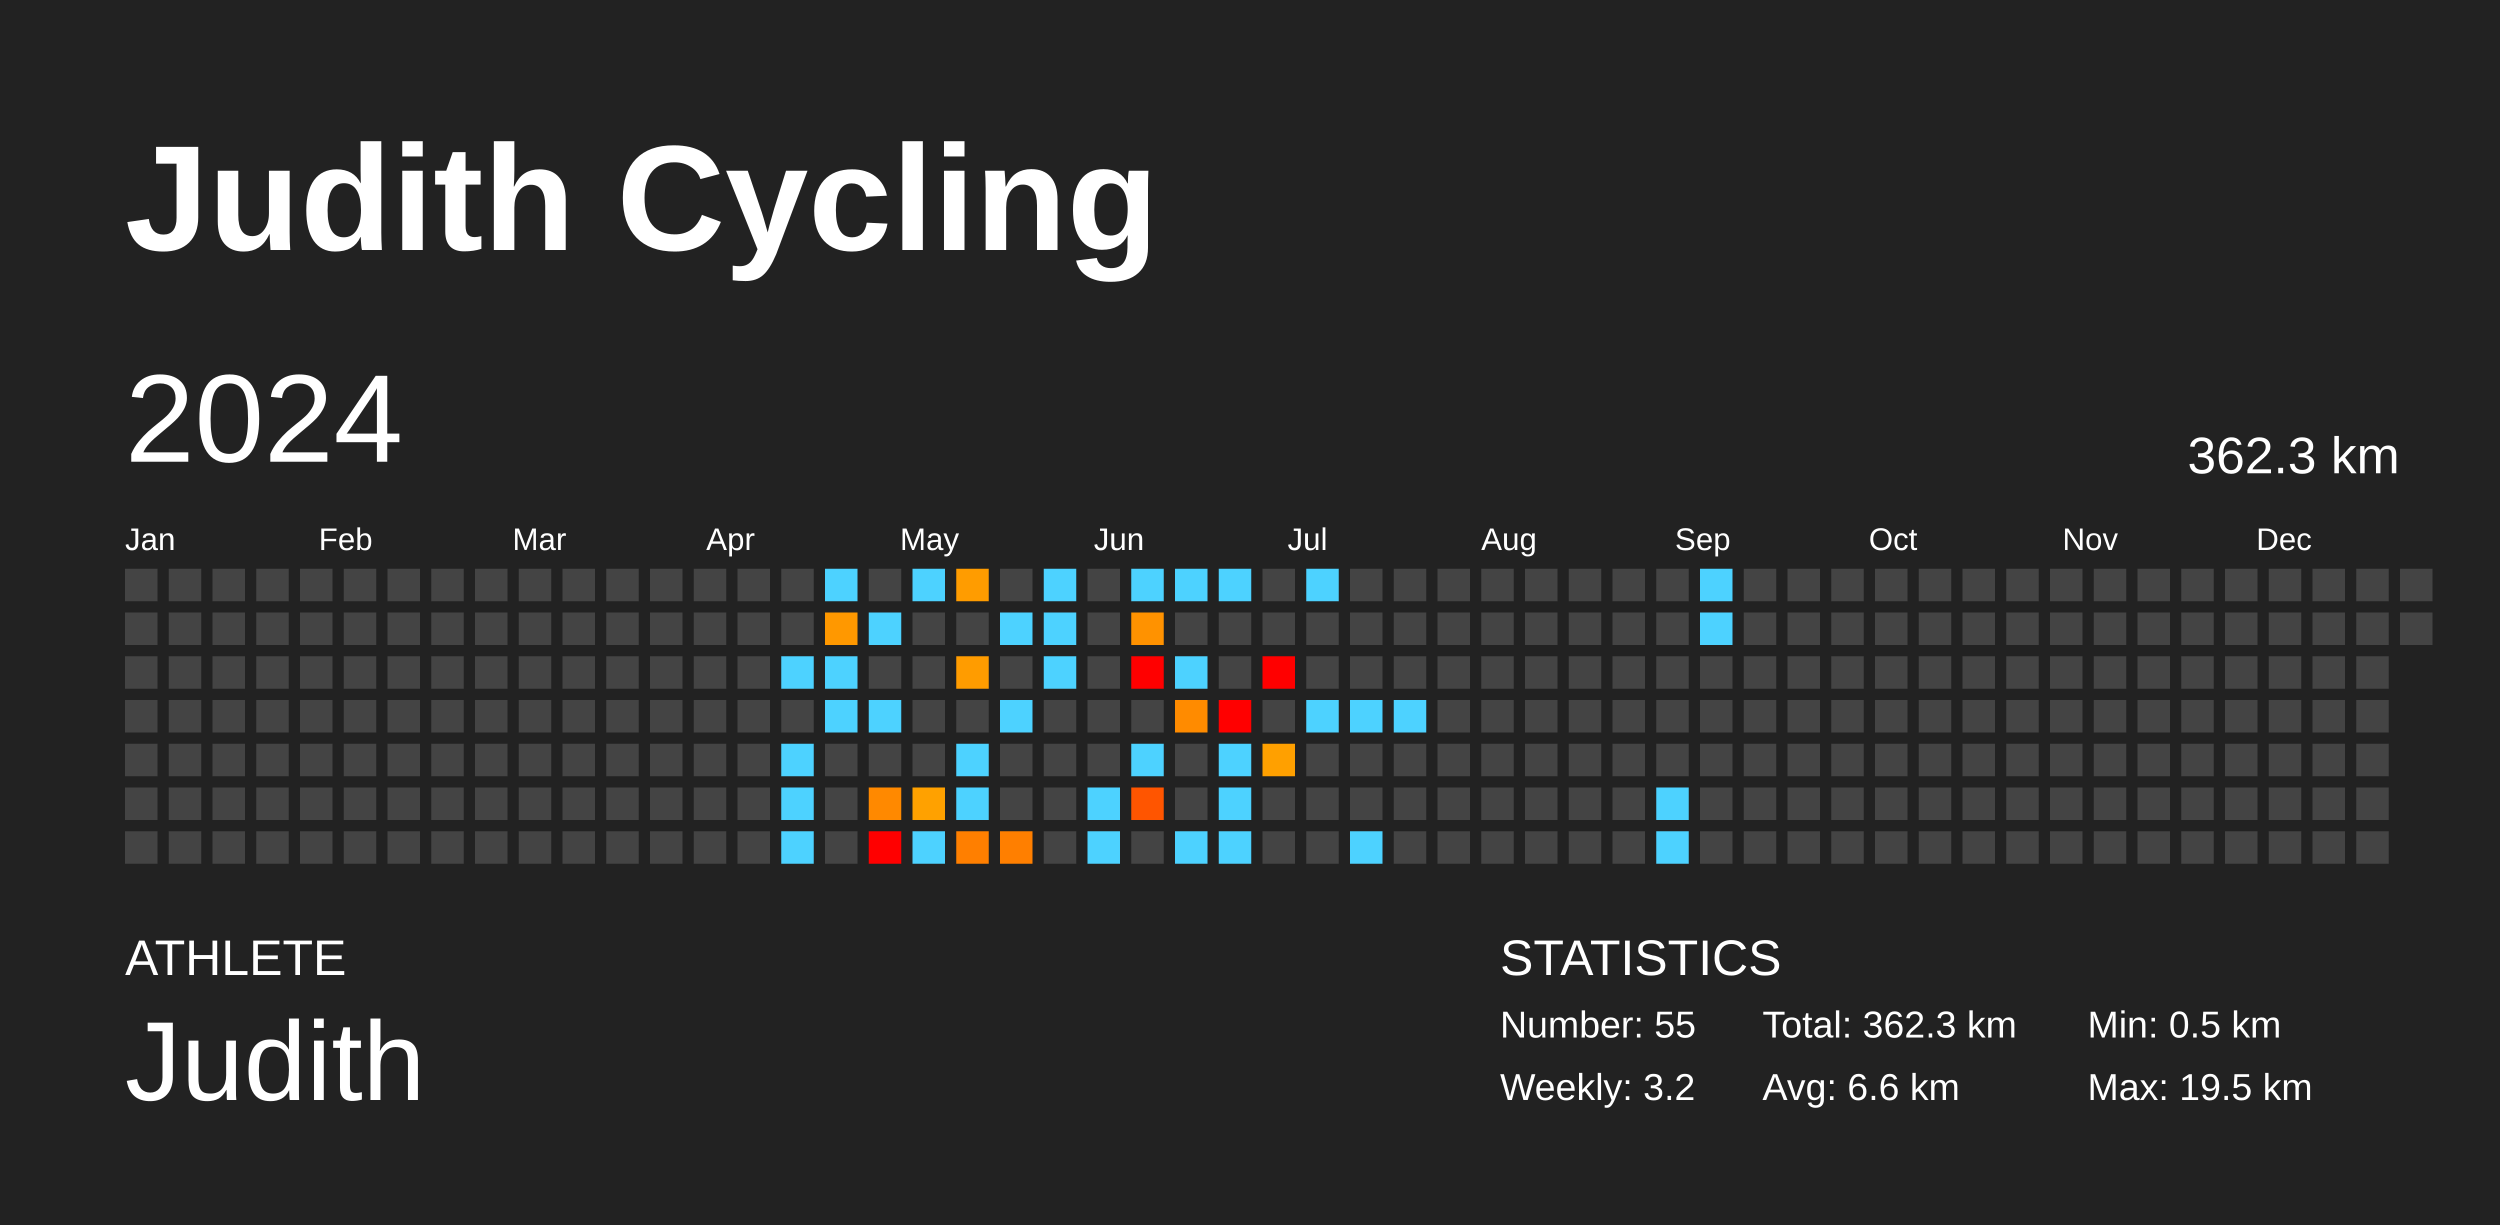
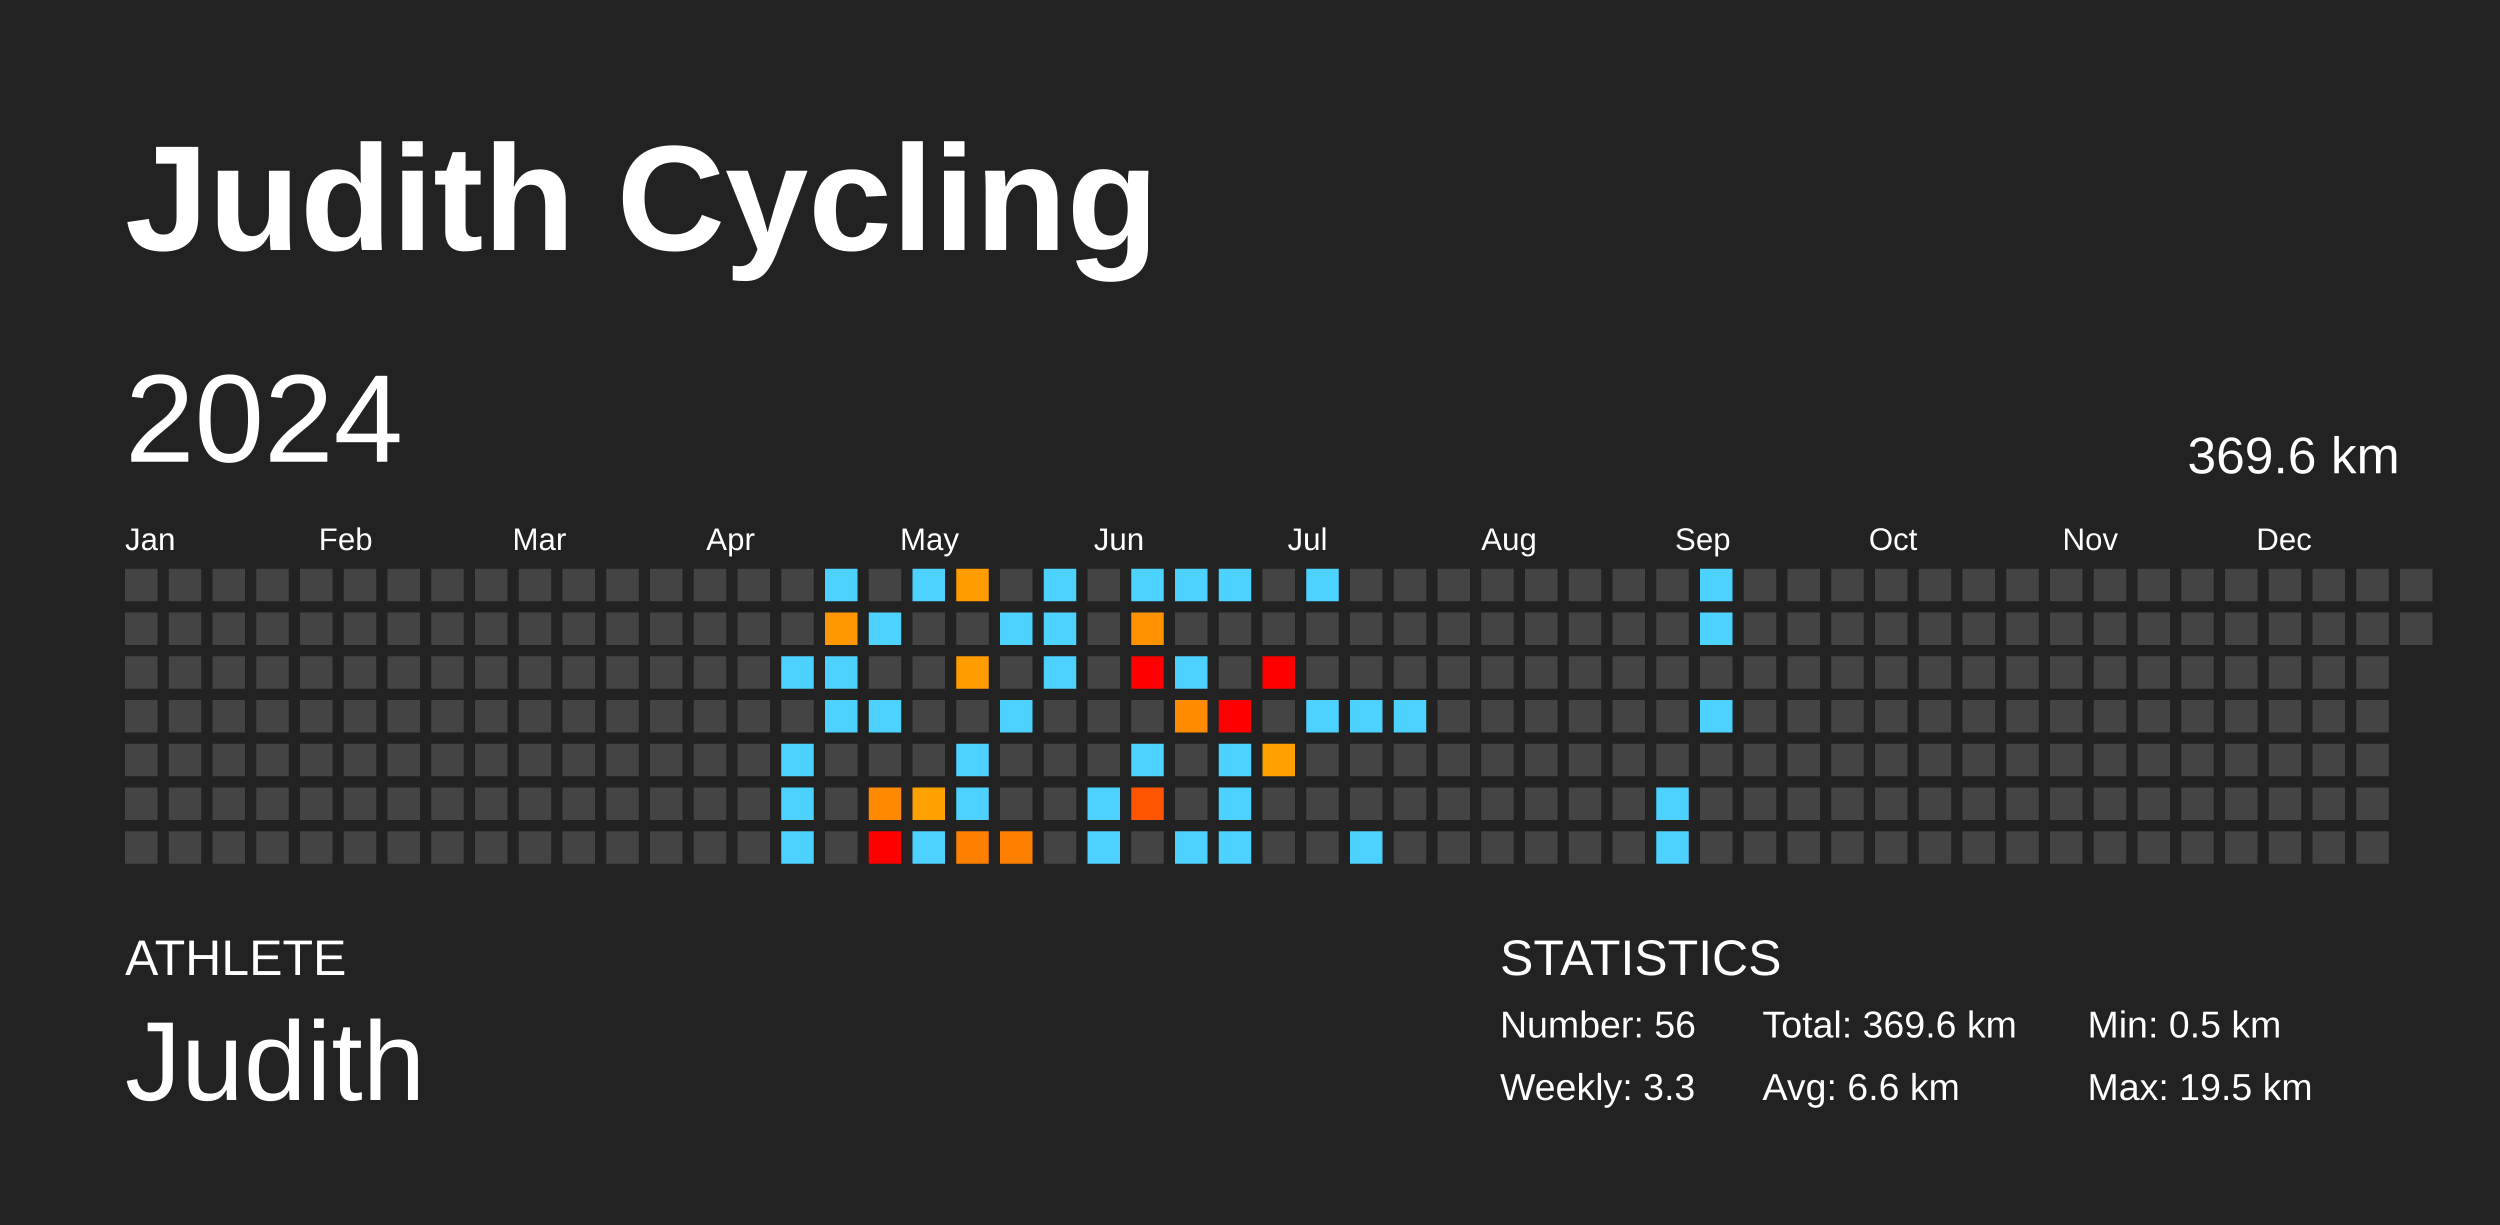
<svg xmlns="http://www.w3.org/2000/svg" baseProfile="full" height="98mm" version="1.1" viewBox="0,0,200,98" width="200mm">
  <defs />
  <rect fill="#222222" height="98" width="200" x="0" y="0" />
  <text fill="#FFFFFF" style="font-size:12px; font-family:Arial; font-weight:bold;" x="10" y="20">Judith Cycling</text>
  <text fill="#FFFFFF" style="font-size:4px; font-family:Arial" x="10" y="78">ATHLETE</text>
  <text fill="#FFFFFF" style="font-size:9px; font-family:Arial" x="10" y="88">Judith</text>
  <text fill="#FFFFFF" style="font-size:4px; font-family:Arial" x="120" y="78">STATISTICS</text>
-   <text fill="#FFFFFF" style="font-size:3px; font-family:Arial" x="120" y="83">Number: 55</text>
-   <text fill="#FFFFFF" style="font-size:3px; font-family:Arial" x="120" y="88">Weekly: 3.2</text>
-   <text fill="#FFFFFF" style="font-size:3px; font-family:Arial" x="141" y="83">Total: 362.3 km</text>
+   <text fill="#FFFFFF" style="font-size:3px; font-family:Arial" x="120" y="83">Number: 56</text>
+   <text fill="#FFFFFF" style="font-size:3px; font-family:Arial" x="120" y="88">Weekly: 3.3</text>
+   <text fill="#FFFFFF" style="font-size:3px; font-family:Arial" x="141" y="83">Total: 369.6 km</text>
  <text fill="#FFFFFF" style="font-size:3px; font-family:Arial" x="141" y="88">Avg: 6.6 km</text>
  <text fill="#FFFFFF" style="font-size:3px; font-family:Arial" x="167" y="83">Min: 0.5 km</text>
  <text fill="#FFFFFF" style="font-size:3px; font-family:Arial" x="167" y="88">Max: 19.5 km</text>
  <text dominant-baseline="hanging" fill="#FFFFFF" style="font-size:10.0px; font-family:Arial;" x="10" y="30">2024</text>
-   <text dominant-baseline="hanging" fill="#FFFFFF" style="font-size:4.125px; font-family:Arial;" x="175" y="35">362.3 km</text>
+   <text dominant-baseline="hanging" fill="#FFFFFF" style="font-size:4.125px; font-family:Arial;" x="175" y="35">369.6 km</text>
  <text fill="#FFFFFF" style="font-size:2.5px; font-family:Arial" x="10.0" y="44">Jan</text>
  <text fill="#FFFFFF" style="font-size:2.5px; font-family:Arial" x="25.5" y="44">Feb</text>
  <text fill="#FFFFFF" style="font-size:2.5px; font-family:Arial" x="41.0" y="44">Mar</text>
  <text fill="#FFFFFF" style="font-size:2.5px; font-family:Arial" x="56.5" y="44">Apr</text>
  <text fill="#FFFFFF" style="font-size:2.5px; font-family:Arial" x="72.0" y="44">May</text>
  <text fill="#FFFFFF" style="font-size:2.5px; font-family:Arial" x="87.5" y="44">Jun</text>
  <text fill="#FFFFFF" style="font-size:2.5px; font-family:Arial" x="103.0" y="44">Jul</text>
  <text fill="#FFFFFF" style="font-size:2.5px; font-family:Arial" x="118.5" y="44">Aug</text>
  <text fill="#FFFFFF" style="font-size:2.5px; font-family:Arial" x="134.0" y="44">Sep</text>
  <text fill="#FFFFFF" style="font-size:2.5px; font-family:Arial" x="149.5" y="44">Oct</text>
  <text fill="#FFFFFF" style="font-size:2.5px; font-family:Arial" x="165.0" y="44">Nov</text>
  <text fill="#FFFFFF" style="font-size:2.5px; font-family:Arial" x="180.5" y="44">Dec</text>
  <rect fill="#444444" height="2.6" width="2.6" x="10.0" y="45.5" />
  <rect fill="#444444" height="2.6" width="2.6" x="10.0" y="49.0" />
  <rect fill="#444444" height="2.6" width="2.6" x="10.0" y="52.5" />
  <rect fill="#444444" height="2.6" width="2.6" x="10.0" y="56.0" />
  <rect fill="#444444" height="2.6" width="2.6" x="10.0" y="59.5" />
  <rect fill="#444444" height="2.6" width="2.6" x="10.0" y="63.0" />
  <rect fill="#444444" height="2.6" width="2.6" x="10.0" y="66.5" />
  <rect fill="#444444" height="2.6" width="2.6" x="13.5" y="45.5" />
  <rect fill="#444444" height="2.6" width="2.6" x="13.5" y="49.0" />
  <rect fill="#444444" height="2.6" width="2.6" x="13.5" y="52.5" />
  <rect fill="#444444" height="2.6" width="2.6" x="13.5" y="56.0" />
  <rect fill="#444444" height="2.6" width="2.6" x="13.5" y="59.5" />
  <rect fill="#444444" height="2.6" width="2.6" x="13.5" y="63.0" />
  <rect fill="#444444" height="2.6" width="2.6" x="13.5" y="66.5" />
  <rect fill="#444444" height="2.6" width="2.6" x="17.0" y="45.5" />
  <rect fill="#444444" height="2.6" width="2.6" x="17.0" y="49.0" />
  <rect fill="#444444" height="2.6" width="2.6" x="17.0" y="52.5" />
  <rect fill="#444444" height="2.6" width="2.6" x="17.0" y="56.0" />
  <rect fill="#444444" height="2.6" width="2.6" x="17.0" y="59.5" />
  <rect fill="#444444" height="2.6" width="2.6" x="17.0" y="63.0" />
  <rect fill="#444444" height="2.6" width="2.6" x="17.0" y="66.5" />
  <rect fill="#444444" height="2.6" width="2.6" x="20.5" y="45.5" />
  <rect fill="#444444" height="2.6" width="2.6" x="20.5" y="49.0" />
  <rect fill="#444444" height="2.6" width="2.6" x="20.5" y="52.5" />
  <rect fill="#444444" height="2.6" width="2.6" x="20.5" y="56.0" />
  <rect fill="#444444" height="2.6" width="2.6" x="20.5" y="59.5" />
  <rect fill="#444444" height="2.6" width="2.6" x="20.5" y="63.0" />
  <rect fill="#444444" height="2.6" width="2.6" x="20.5" y="66.5" />
  <rect fill="#444444" height="2.6" width="2.6" x="24.0" y="45.5" />
  <rect fill="#444444" height="2.6" width="2.6" x="24.0" y="49.0" />
  <rect fill="#444444" height="2.6" width="2.6" x="24.0" y="52.5" />
  <rect fill="#444444" height="2.6" width="2.6" x="24.0" y="56.0" />
  <rect fill="#444444" height="2.6" width="2.6" x="24.0" y="59.5" />
  <rect fill="#444444" height="2.6" width="2.6" x="24.0" y="63.0" />
  <rect fill="#444444" height="2.6" width="2.6" x="24.0" y="66.5" />
  <rect fill="#444444" height="2.6" width="2.6" x="27.5" y="45.5" />
  <rect fill="#444444" height="2.6" width="2.6" x="27.5" y="49.0" />
  <rect fill="#444444" height="2.6" width="2.6" x="27.5" y="52.5" />
  <rect fill="#444444" height="2.6" width="2.6" x="27.5" y="56.0" />
  <rect fill="#444444" height="2.6" width="2.6" x="27.5" y="59.5" />
  <rect fill="#444444" height="2.6" width="2.6" x="27.5" y="63.0" />
  <rect fill="#444444" height="2.6" width="2.6" x="27.5" y="66.5" />
  <rect fill="#444444" height="2.6" width="2.6" x="31.0" y="45.5" />
  <rect fill="#444444" height="2.6" width="2.6" x="31.0" y="49.0" />
  <rect fill="#444444" height="2.6" width="2.6" x="31.0" y="52.5" />
  <rect fill="#444444" height="2.6" width="2.6" x="31.0" y="56.0" />
  <rect fill="#444444" height="2.6" width="2.6" x="31.0" y="59.5" />
  <rect fill="#444444" height="2.6" width="2.6" x="31.0" y="63.0" />
  <rect fill="#444444" height="2.6" width="2.6" x="31.0" y="66.5" />
  <rect fill="#444444" height="2.6" width="2.6" x="34.5" y="45.5" />
  <rect fill="#444444" height="2.6" width="2.6" x="34.5" y="49.0" />
  <rect fill="#444444" height="2.6" width="2.6" x="34.5" y="52.5" />
  <rect fill="#444444" height="2.6" width="2.6" x="34.5" y="56.0" />
  <rect fill="#444444" height="2.6" width="2.6" x="34.5" y="59.5" />
  <rect fill="#444444" height="2.6" width="2.6" x="34.5" y="63.0" />
  <rect fill="#444444" height="2.6" width="2.6" x="34.5" y="66.5" />
  <rect fill="#444444" height="2.6" width="2.6" x="38.0" y="45.5" />
  <rect fill="#444444" height="2.6" width="2.6" x="38.0" y="49.0" />
  <rect fill="#444444" height="2.6" width="2.6" x="38.0" y="52.5" />
  <rect fill="#444444" height="2.6" width="2.6" x="38.0" y="56.0" />
  <rect fill="#444444" height="2.6" width="2.6" x="38.0" y="59.5" />
  <rect fill="#444444" height="2.6" width="2.6" x="38.0" y="63.0" />
  <rect fill="#444444" height="2.6" width="2.6" x="38.0" y="66.5" />
  <rect fill="#444444" height="2.6" width="2.6" x="41.5" y="45.5" />
  <rect fill="#444444" height="2.6" width="2.6" x="41.5" y="49.0" />
  <rect fill="#444444" height="2.6" width="2.6" x="41.5" y="52.5" />
  <rect fill="#444444" height="2.6" width="2.6" x="41.5" y="56.0" />
  <rect fill="#444444" height="2.6" width="2.6" x="41.5" y="59.5" />
  <rect fill="#444444" height="2.6" width="2.6" x="41.5" y="63.0" />
  <rect fill="#444444" height="2.6" width="2.6" x="41.5" y="66.5" />
  <rect fill="#444444" height="2.6" width="2.6" x="45.0" y="45.5" />
  <rect fill="#444444" height="2.6" width="2.6" x="45.0" y="49.0" />
  <rect fill="#444444" height="2.6" width="2.6" x="45.0" y="52.5" />
  <rect fill="#444444" height="2.6" width="2.6" x="45.0" y="56.0" />
  <rect fill="#444444" height="2.6" width="2.6" x="45.0" y="59.5" />
  <rect fill="#444444" height="2.6" width="2.6" x="45.0" y="63.0" />
  <rect fill="#444444" height="2.6" width="2.6" x="45.0" y="66.5" />
  <rect fill="#444444" height="2.6" width="2.6" x="48.5" y="45.5" />
  <rect fill="#444444" height="2.6" width="2.6" x="48.5" y="49.0" />
  <rect fill="#444444" height="2.6" width="2.6" x="48.5" y="52.5" />
  <rect fill="#444444" height="2.6" width="2.6" x="48.5" y="56.0" />
  <rect fill="#444444" height="2.6" width="2.6" x="48.5" y="59.5" />
  <rect fill="#444444" height="2.6" width="2.6" x="48.5" y="63.0" />
  <rect fill="#444444" height="2.6" width="2.6" x="48.5" y="66.5" />
  <rect fill="#444444" height="2.6" width="2.6" x="52.0" y="45.5" />
  <rect fill="#444444" height="2.6" width="2.6" x="52.0" y="49.0" />
  <rect fill="#444444" height="2.6" width="2.6" x="52.0" y="52.5" />
  <rect fill="#444444" height="2.6" width="2.6" x="52.0" y="56.0" />
  <rect fill="#444444" height="2.6" width="2.6" x="52.0" y="59.5" />
  <rect fill="#444444" height="2.6" width="2.6" x="52.0" y="63.0" />
  <rect fill="#444444" height="2.6" width="2.6" x="52.0" y="66.5" />
  <rect fill="#444444" height="2.6" width="2.6" x="55.5" y="45.5" />
  <rect fill="#444444" height="2.6" width="2.6" x="55.5" y="49.0" />
  <rect fill="#444444" height="2.6" width="2.6" x="55.5" y="52.5" />
  <rect fill="#444444" height="2.6" width="2.6" x="55.5" y="56.0" />
  <rect fill="#444444" height="2.6" width="2.6" x="55.5" y="59.5" />
  <rect fill="#444444" height="2.6" width="2.6" x="55.5" y="63.0" />
  <rect fill="#444444" height="2.6" width="2.6" x="55.5" y="66.5" />
  <rect fill="#444444" height="2.6" width="2.6" x="59.0" y="45.5" />
  <rect fill="#444444" height="2.6" width="2.6" x="59.0" y="49.0" />
  <rect fill="#444444" height="2.6" width="2.6" x="59.0" y="52.5" />
  <rect fill="#444444" height="2.6" width="2.6" x="59.0" y="56.0" />
  <rect fill="#444444" height="2.6" width="2.6" x="59.0" y="59.5" />
  <rect fill="#444444" height="2.6" width="2.6" x="59.0" y="63.0" />
  <rect fill="#444444" height="2.6" width="2.6" x="59.0" y="66.5" />
  <rect fill="#444444" height="2.6" width="2.6" x="62.5" y="45.5" />
  <rect fill="#444444" height="2.6" width="2.6" x="62.5" y="49.0" />
  <rect fill="#4dd2ff" height="2.6" width="2.6" x="62.5" y="52.5" />
  <rect fill="#444444" height="2.6" width="2.6" x="62.5" y="56.0" />
  <rect fill="#4dd2ff" height="2.6" width="2.6" x="62.5" y="59.5" />
  <rect fill="#4dd2ff" height="2.6" width="2.6" x="62.5" y="63.0" />
  <rect fill="#4dd2ff" height="2.6" width="2.6" x="62.5" y="66.5" />
  <rect fill="#4dd2ff" height="2.6" width="2.6" x="66.0" y="45.5" />
  <rect fill="#ff9800" height="2.6" width="2.6" x="66.0" y="49.0" />
  <rect fill="#4dd2ff" height="2.6" width="2.6" x="66.0" y="52.5" />
  <rect fill="#4dd2ff" height="2.6" width="2.6" x="66.0" y="56.0" />
  <rect fill="#444444" height="2.6" width="2.6" x="66.0" y="59.5" />
  <rect fill="#444444" height="2.6" width="2.6" x="66.0" y="63.0" />
  <rect fill="#444444" height="2.6" width="2.6" x="66.0" y="66.5" />
  <rect fill="#444444" height="2.6" width="2.6" x="69.5" y="45.5" />
  <rect fill="#4dd2ff" height="2.6" width="2.6" x="69.5" y="49.0" />
  <rect fill="#444444" height="2.6" width="2.6" x="69.5" y="52.5" />
  <rect fill="#4dd2ff" height="2.6" width="2.6" x="69.5" y="56.0" />
  <rect fill="#444444" height="2.6" width="2.6" x="69.5" y="59.5" />
  <rect fill="#ff8900" height="2.6" width="2.6" x="69.5" y="63.0" />
  <rect fill="red" height="2.6" width="2.6" x="69.5" y="66.5" />
  <rect fill="#4dd2ff" height="2.6" width="2.6" x="73.0" y="45.5" />
  <rect fill="#444444" height="2.6" width="2.6" x="73.0" y="49.0" />
  <rect fill="#444444" height="2.6" width="2.6" x="73.0" y="52.5" />
  <rect fill="#444444" height="2.6" width="2.6" x="73.0" y="56.0" />
  <rect fill="#444444" height="2.6" width="2.6" x="73.0" y="59.5" />
  <rect fill="#ffa100" height="2.6" width="2.6" x="73.0" y="63.0" />
  <rect fill="#4dd2ff" height="2.6" width="2.6" x="73.0" y="66.5" />
  <rect fill="#ff9c00" height="2.6" width="2.6" x="76.5" y="45.5" />
  <rect fill="#444444" height="2.6" width="2.6" x="76.5" y="49.0" />
  <rect fill="#ff9c00" height="2.6" width="2.6" x="76.5" y="52.5" />
  <rect fill="#444444" height="2.6" width="2.6" x="76.5" y="56.0" />
  <rect fill="#4dd2ff" height="2.6" width="2.6" x="76.5" y="59.5" />
  <rect fill="#4dd2ff" height="2.6" width="2.6" x="76.5" y="63.0" />
  <rect fill="#ff7f00" height="2.6" width="2.6" x="76.5" y="66.5" />
  <rect fill="#444444" height="2.6" width="2.6" x="80.0" y="45.5" />
  <rect fill="#4dd2ff" height="2.6" width="2.6" x="80.0" y="49.0" />
  <rect fill="#444444" height="2.6" width="2.6" x="80.0" y="52.5" />
  <rect fill="#4dd2ff" height="2.6" width="2.6" x="80.0" y="56.0" />
  <rect fill="#444444" height="2.6" width="2.6" x="80.0" y="59.5" />
  <rect fill="#444444" height="2.6" width="2.6" x="80.0" y="63.0" />
  <rect fill="#ff7f00" height="2.6" width="2.6" x="80.0" y="66.5" />
  <rect fill="#4dd2ff" height="2.6" width="2.6" x="83.5" y="45.5" />
  <rect fill="#4dd2ff" height="2.6" width="2.6" x="83.5" y="49.0" />
  <rect fill="#4dd2ff" height="2.6" width="2.6" x="83.5" y="52.5" />
  <rect fill="#444444" height="2.6" width="2.6" x="83.5" y="56.0" />
  <rect fill="#444444" height="2.6" width="2.6" x="83.5" y="59.5" />
  <rect fill="#444444" height="2.6" width="2.6" x="83.5" y="63.0" />
  <rect fill="#444444" height="2.6" width="2.6" x="83.5" y="66.5" />
  <rect fill="#444444" height="2.6" width="2.6" x="87.0" y="45.5" />
  <rect fill="#444444" height="2.6" width="2.6" x="87.0" y="49.0" />
  <rect fill="#444444" height="2.6" width="2.6" x="87.0" y="52.5" />
  <rect fill="#444444" height="2.6" width="2.6" x="87.0" y="56.0" />
  <rect fill="#444444" height="2.6" width="2.6" x="87.0" y="59.5" />
  <rect fill="#4dd2ff" height="2.6" width="2.6" x="87.0" y="63.0" />
  <rect fill="#4dd2ff" height="2.6" width="2.6" x="87.0" y="66.5" />
  <rect fill="#4dd2ff" height="2.6" width="2.6" x="90.5" y="45.5" />
  <rect fill="#ff9200" height="2.6" width="2.6" x="90.5" y="49.0" />
  <rect fill="red" height="2.6" width="2.6" x="90.5" y="52.5" />
  <rect fill="#444444" height="2.6" width="2.6" x="90.5" y="56.0" />
  <rect fill="#4dd2ff" height="2.6" width="2.6" x="90.5" y="59.5" />
  <rect fill="#ff5500" height="2.6" width="2.6" x="90.5" y="63.0" />
  <rect fill="#444444" height="2.6" width="2.6" x="90.5" y="66.5" />
  <rect fill="#4dd2ff" height="2.6" width="2.6" x="94.0" y="45.5" />
  <rect fill="#444444" height="2.6" width="2.6" x="94.0" y="49.0" />
  <rect fill="#4dd2ff" height="2.6" width="2.6" x="94.0" y="52.5" />
  <rect fill="#ff8b00" height="2.6" width="2.6" x="94.0" y="56.0" />
  <rect fill="#444444" height="2.6" width="2.6" x="94.0" y="59.5" />
  <rect fill="#444444" height="2.6" width="2.6" x="94.0" y="63.0" />
  <rect fill="#4dd2ff" height="2.6" width="2.6" x="94.0" y="66.5" />
  <rect fill="#4dd2ff" height="2.6" width="2.6" x="97.5" y="45.5" />
  <rect fill="#444444" height="2.6" width="2.6" x="97.5" y="49.0" />
  <rect fill="#444444" height="2.6" width="2.6" x="97.5" y="52.5" />
  <rect fill="red" height="2.6" width="2.6" x="97.5" y="56.0" />
  <rect fill="#4dd2ff" height="2.6" width="2.6" x="97.5" y="59.5" />
  <rect fill="#4dd2ff" height="2.6" width="2.6" x="97.5" y="63.0" />
  <rect fill="#4dd2ff" height="2.6" width="2.6" x="97.5" y="66.5" />
  <rect fill="#444444" height="2.6" width="2.6" x="101.0" y="45.5" />
  <rect fill="#444444" height="2.6" width="2.6" x="101.0" y="49.0" />
  <rect fill="red" height="2.6" width="2.6" x="101.0" y="52.5" />
  <rect fill="#444444" height="2.6" width="2.6" x="101.0" y="56.0" />
  <rect fill="#ffa000" height="2.6" width="2.6" x="101.0" y="59.5" />
  <rect fill="#444444" height="2.6" width="2.6" x="101.0" y="63.0" />
  <rect fill="#444444" height="2.6" width="2.6" x="101.0" y="66.5" />
  <rect fill="#4dd2ff" height="2.6" width="2.6" x="104.5" y="45.5" />
  <rect fill="#444444" height="2.6" width="2.6" x="104.5" y="49.0" />
  <rect fill="#444444" height="2.6" width="2.6" x="104.5" y="52.5" />
  <rect fill="#4dd2ff" height="2.6" width="2.6" x="104.5" y="56.0" />
  <rect fill="#444444" height="2.6" width="2.6" x="104.5" y="59.5" />
  <rect fill="#444444" height="2.6" width="2.6" x="104.5" y="63.0" />
  <rect fill="#444444" height="2.6" width="2.6" x="104.5" y="66.5" />
  <rect fill="#444444" height="2.6" width="2.6" x="108.0" y="45.5" />
  <rect fill="#444444" height="2.6" width="2.6" x="108.0" y="49.0" />
  <rect fill="#444444" height="2.6" width="2.6" x="108.0" y="52.5" />
  <rect fill="#4dd2ff" height="2.6" width="2.6" x="108.0" y="56.0" />
  <rect fill="#444444" height="2.6" width="2.6" x="108.0" y="59.5" />
  <rect fill="#444444" height="2.6" width="2.6" x="108.0" y="63.0" />
  <rect fill="#4dd2ff" height="2.6" width="2.6" x="108.0" y="66.5" />
  <rect fill="#444444" height="2.6" width="2.6" x="111.5" y="45.5" />
  <rect fill="#444444" height="2.6" width="2.6" x="111.5" y="49.0" />
  <rect fill="#444444" height="2.6" width="2.6" x="111.5" y="52.5" />
  <rect fill="#4dd2ff" height="2.6" width="2.6" x="111.5" y="56.0" />
  <rect fill="#444444" height="2.6" width="2.6" x="111.5" y="59.5" />
  <rect fill="#444444" height="2.6" width="2.6" x="111.5" y="63.0" />
  <rect fill="#444444" height="2.6" width="2.6" x="111.5" y="66.5" />
  <rect fill="#444444" height="2.6" width="2.6" x="115.0" y="45.5" />
  <rect fill="#444444" height="2.6" width="2.6" x="115.0" y="49.0" />
  <rect fill="#444444" height="2.6" width="2.6" x="115.0" y="52.5" />
  <rect fill="#444444" height="2.6" width="2.6" x="115.0" y="56.0" />
  <rect fill="#444444" height="2.6" width="2.6" x="115.0" y="59.5" />
  <rect fill="#444444" height="2.6" width="2.6" x="115.0" y="63.0" />
  <rect fill="#444444" height="2.6" width="2.6" x="115.0" y="66.5" />
  <rect fill="#444444" height="2.6" width="2.6" x="118.5" y="45.5" />
  <rect fill="#444444" height="2.6" width="2.6" x="118.5" y="49.0" />
  <rect fill="#444444" height="2.6" width="2.6" x="118.5" y="52.5" />
  <rect fill="#444444" height="2.6" width="2.6" x="118.5" y="56.0" />
  <rect fill="#444444" height="2.6" width="2.6" x="118.5" y="59.5" />
  <rect fill="#444444" height="2.6" width="2.6" x="118.5" y="63.0" />
  <rect fill="#444444" height="2.6" width="2.6" x="118.5" y="66.5" />
  <rect fill="#444444" height="2.6" width="2.6" x="122.0" y="45.5" />
  <rect fill="#444444" height="2.6" width="2.6" x="122.0" y="49.0" />
  <rect fill="#444444" height="2.6" width="2.6" x="122.0" y="52.5" />
  <rect fill="#444444" height="2.6" width="2.6" x="122.0" y="56.0" />
  <rect fill="#444444" height="2.6" width="2.6" x="122.0" y="59.5" />
  <rect fill="#444444" height="2.6" width="2.6" x="122.0" y="63.0" />
  <rect fill="#444444" height="2.6" width="2.6" x="122.0" y="66.5" />
  <rect fill="#444444" height="2.6" width="2.6" x="125.5" y="45.5" />
  <rect fill="#444444" height="2.6" width="2.6" x="125.5" y="49.0" />
  <rect fill="#444444" height="2.6" width="2.6" x="125.5" y="52.5" />
  <rect fill="#444444" height="2.6" width="2.6" x="125.5" y="56.0" />
  <rect fill="#444444" height="2.6" width="2.6" x="125.5" y="59.5" />
  <rect fill="#444444" height="2.6" width="2.6" x="125.5" y="63.0" />
  <rect fill="#444444" height="2.6" width="2.6" x="125.5" y="66.5" />
  <rect fill="#444444" height="2.6" width="2.6" x="129.0" y="45.5" />
  <rect fill="#444444" height="2.6" width="2.6" x="129.0" y="49.0" />
  <rect fill="#444444" height="2.6" width="2.6" x="129.0" y="52.5" />
  <rect fill="#444444" height="2.6" width="2.6" x="129.0" y="56.0" />
  <rect fill="#444444" height="2.6" width="2.6" x="129.0" y="59.5" />
  <rect fill="#444444" height="2.6" width="2.6" x="129.0" y="63.0" />
  <rect fill="#444444" height="2.6" width="2.6" x="129.0" y="66.5" />
  <rect fill="#444444" height="2.6" width="2.6" x="132.5" y="45.5" />
  <rect fill="#444444" height="2.6" width="2.6" x="132.5" y="49.0" />
  <rect fill="#444444" height="2.6" width="2.6" x="132.5" y="52.5" />
  <rect fill="#444444" height="2.6" width="2.6" x="132.5" y="56.0" />
  <rect fill="#444444" height="2.6" width="2.6" x="132.5" y="59.5" />
  <rect fill="#4dd2ff" height="2.6" width="2.6" x="132.5" y="63.0" />
  <rect fill="#4dd2ff" height="2.6" width="2.6" x="132.5" y="66.5" />
  <rect fill="#4dd2ff" height="2.6" width="2.6" x="136.0" y="45.5" />
  <rect fill="#4dd2ff" height="2.6" width="2.6" x="136.0" y="49.0" />
  <rect fill="#444444" height="2.6" width="2.6" x="136.0" y="52.5" />
-   <rect fill="#444444" height="2.6" width="2.6" x="136.0" y="56.0" />
+   <rect fill="#4dd2ff" height="2.6" width="2.6" x="136.0" y="56.0" />
  <rect fill="#444444" height="2.6" width="2.6" x="136.0" y="59.5" />
  <rect fill="#444444" height="2.6" width="2.6" x="136.0" y="63.0" />
  <rect fill="#444444" height="2.6" width="2.6" x="136.0" y="66.5" />
  <rect fill="#444444" height="2.6" width="2.6" x="139.5" y="45.5" />
  <rect fill="#444444" height="2.6" width="2.6" x="139.5" y="49.0" />
  <rect fill="#444444" height="2.6" width="2.6" x="139.5" y="52.5" />
  <rect fill="#444444" height="2.6" width="2.6" x="139.5" y="56.0" />
  <rect fill="#444444" height="2.6" width="2.6" x="139.5" y="59.5" />
  <rect fill="#444444" height="2.6" width="2.6" x="139.5" y="63.0" />
  <rect fill="#444444" height="2.6" width="2.6" x="139.5" y="66.5" />
  <rect fill="#444444" height="2.6" width="2.6" x="143.0" y="45.5" />
  <rect fill="#444444" height="2.6" width="2.6" x="143.0" y="49.0" />
  <rect fill="#444444" height="2.6" width="2.6" x="143.0" y="52.5" />
  <rect fill="#444444" height="2.6" width="2.6" x="143.0" y="56.0" />
  <rect fill="#444444" height="2.6" width="2.6" x="143.0" y="59.5" />
  <rect fill="#444444" height="2.6" width="2.6" x="143.0" y="63.0" />
  <rect fill="#444444" height="2.6" width="2.6" x="143.0" y="66.5" />
  <rect fill="#444444" height="2.6" width="2.6" x="146.5" y="45.5" />
  <rect fill="#444444" height="2.6" width="2.6" x="146.5" y="49.0" />
  <rect fill="#444444" height="2.6" width="2.6" x="146.5" y="52.5" />
  <rect fill="#444444" height="2.6" width="2.6" x="146.5" y="56.0" />
  <rect fill="#444444" height="2.6" width="2.6" x="146.5" y="59.5" />
  <rect fill="#444444" height="2.6" width="2.6" x="146.5" y="63.0" />
  <rect fill="#444444" height="2.6" width="2.6" x="146.5" y="66.5" />
  <rect fill="#444444" height="2.6" width="2.6" x="150.0" y="45.5" />
  <rect fill="#444444" height="2.6" width="2.6" x="150.0" y="49.0" />
  <rect fill="#444444" height="2.6" width="2.6" x="150.0" y="52.5" />
  <rect fill="#444444" height="2.6" width="2.6" x="150.0" y="56.0" />
  <rect fill="#444444" height="2.6" width="2.6" x="150.0" y="59.5" />
  <rect fill="#444444" height="2.6" width="2.6" x="150.0" y="63.0" />
  <rect fill="#444444" height="2.6" width="2.6" x="150.0" y="66.5" />
  <rect fill="#444444" height="2.6" width="2.6" x="153.5" y="45.5" />
  <rect fill="#444444" height="2.6" width="2.6" x="153.5" y="49.0" />
  <rect fill="#444444" height="2.6" width="2.6" x="153.5" y="52.5" />
  <rect fill="#444444" height="2.6" width="2.6" x="153.5" y="56.0" />
  <rect fill="#444444" height="2.6" width="2.6" x="153.5" y="59.5" />
  <rect fill="#444444" height="2.6" width="2.6" x="153.5" y="63.0" />
  <rect fill="#444444" height="2.6" width="2.6" x="153.5" y="66.5" />
  <rect fill="#444444" height="2.6" width="2.6" x="157.0" y="45.5" />
  <rect fill="#444444" height="2.6" width="2.6" x="157.0" y="49.0" />
  <rect fill="#444444" height="2.6" width="2.6" x="157.0" y="52.5" />
  <rect fill="#444444" height="2.6" width="2.6" x="157.0" y="56.0" />
  <rect fill="#444444" height="2.6" width="2.6" x="157.0" y="59.5" />
  <rect fill="#444444" height="2.6" width="2.6" x="157.0" y="63.0" />
  <rect fill="#444444" height="2.6" width="2.6" x="157.0" y="66.5" />
  <rect fill="#444444" height="2.6" width="2.6" x="160.5" y="45.5" />
  <rect fill="#444444" height="2.6" width="2.6" x="160.5" y="49.0" />
  <rect fill="#444444" height="2.6" width="2.6" x="160.5" y="52.5" />
  <rect fill="#444444" height="2.6" width="2.6" x="160.5" y="56.0" />
  <rect fill="#444444" height="2.6" width="2.6" x="160.5" y="59.5" />
  <rect fill="#444444" height="2.6" width="2.6" x="160.5" y="63.0" />
  <rect fill="#444444" height="2.6" width="2.6" x="160.5" y="66.5" />
  <rect fill="#444444" height="2.6" width="2.6" x="164.0" y="45.5" />
  <rect fill="#444444" height="2.6" width="2.6" x="164.0" y="49.0" />
  <rect fill="#444444" height="2.6" width="2.6" x="164.0" y="52.5" />
  <rect fill="#444444" height="2.6" width="2.6" x="164.0" y="56.0" />
  <rect fill="#444444" height="2.6" width="2.6" x="164.0" y="59.5" />
  <rect fill="#444444" height="2.6" width="2.6" x="164.0" y="63.0" />
  <rect fill="#444444" height="2.6" width="2.6" x="164.0" y="66.5" />
  <rect fill="#444444" height="2.6" width="2.6" x="167.5" y="45.5" />
  <rect fill="#444444" height="2.6" width="2.6" x="167.5" y="49.0" />
  <rect fill="#444444" height="2.6" width="2.6" x="167.5" y="52.5" />
  <rect fill="#444444" height="2.6" width="2.6" x="167.5" y="56.0" />
  <rect fill="#444444" height="2.6" width="2.6" x="167.5" y="59.5" />
  <rect fill="#444444" height="2.6" width="2.6" x="167.5" y="63.0" />
  <rect fill="#444444" height="2.6" width="2.6" x="167.5" y="66.5" />
  <rect fill="#444444" height="2.6" width="2.6" x="171.0" y="45.5" />
  <rect fill="#444444" height="2.6" width="2.6" x="171.0" y="49.0" />
  <rect fill="#444444" height="2.6" width="2.6" x="171.0" y="52.5" />
  <rect fill="#444444" height="2.6" width="2.6" x="171.0" y="56.0" />
  <rect fill="#444444" height="2.6" width="2.6" x="171.0" y="59.5" />
  <rect fill="#444444" height="2.6" width="2.6" x="171.0" y="63.0" />
  <rect fill="#444444" height="2.6" width="2.6" x="171.0" y="66.5" />
  <rect fill="#444444" height="2.6" width="2.6" x="174.5" y="45.5" />
  <rect fill="#444444" height="2.6" width="2.6" x="174.5" y="49.0" />
  <rect fill="#444444" height="2.6" width="2.6" x="174.5" y="52.5" />
  <rect fill="#444444" height="2.6" width="2.6" x="174.5" y="56.0" />
  <rect fill="#444444" height="2.6" width="2.6" x="174.5" y="59.5" />
  <rect fill="#444444" height="2.6" width="2.6" x="174.5" y="63.0" />
  <rect fill="#444444" height="2.6" width="2.6" x="174.5" y="66.5" />
  <rect fill="#444444" height="2.6" width="2.6" x="178.0" y="45.5" />
  <rect fill="#444444" height="2.6" width="2.6" x="178.0" y="49.0" />
  <rect fill="#444444" height="2.6" width="2.6" x="178.0" y="52.5" />
  <rect fill="#444444" height="2.6" width="2.6" x="178.0" y="56.0" />
  <rect fill="#444444" height="2.6" width="2.6" x="178.0" y="59.5" />
  <rect fill="#444444" height="2.6" width="2.6" x="178.0" y="63.0" />
  <rect fill="#444444" height="2.6" width="2.6" x="178.0" y="66.5" />
  <rect fill="#444444" height="2.6" width="2.6" x="181.5" y="45.5" />
  <rect fill="#444444" height="2.6" width="2.6" x="181.5" y="49.0" />
  <rect fill="#444444" height="2.6" width="2.6" x="181.5" y="52.5" />
  <rect fill="#444444" height="2.6" width="2.6" x="181.5" y="56.0" />
  <rect fill="#444444" height="2.6" width="2.6" x="181.5" y="59.5" />
  <rect fill="#444444" height="2.6" width="2.6" x="181.5" y="63.0" />
  <rect fill="#444444" height="2.6" width="2.6" x="181.5" y="66.5" />
  <rect fill="#444444" height="2.6" width="2.6" x="185.0" y="45.5" />
  <rect fill="#444444" height="2.6" width="2.6" x="185.0" y="49.0" />
  <rect fill="#444444" height="2.6" width="2.6" x="185.0" y="52.5" />
  <rect fill="#444444" height="2.6" width="2.6" x="185.0" y="56.0" />
  <rect fill="#444444" height="2.6" width="2.6" x="185.0" y="59.5" />
  <rect fill="#444444" height="2.6" width="2.6" x="185.0" y="63.0" />
  <rect fill="#444444" height="2.6" width="2.6" x="185.0" y="66.5" />
  <rect fill="#444444" height="2.6" width="2.6" x="188.5" y="45.5" />
  <rect fill="#444444" height="2.6" width="2.6" x="188.5" y="49.0" />
  <rect fill="#444444" height="2.6" width="2.6" x="188.5" y="52.5" />
  <rect fill="#444444" height="2.6" width="2.6" x="188.5" y="56.0" />
  <rect fill="#444444" height="2.6" width="2.6" x="188.5" y="59.5" />
  <rect fill="#444444" height="2.6" width="2.6" x="188.5" y="63.0" />
  <rect fill="#444444" height="2.6" width="2.6" x="188.5" y="66.5" />
  <rect fill="#444444" height="2.6" width="2.6" x="192.0" y="45.5" />
  <rect fill="#444444" height="2.6" width="2.6" x="192.0" y="49.0" />
</svg>
